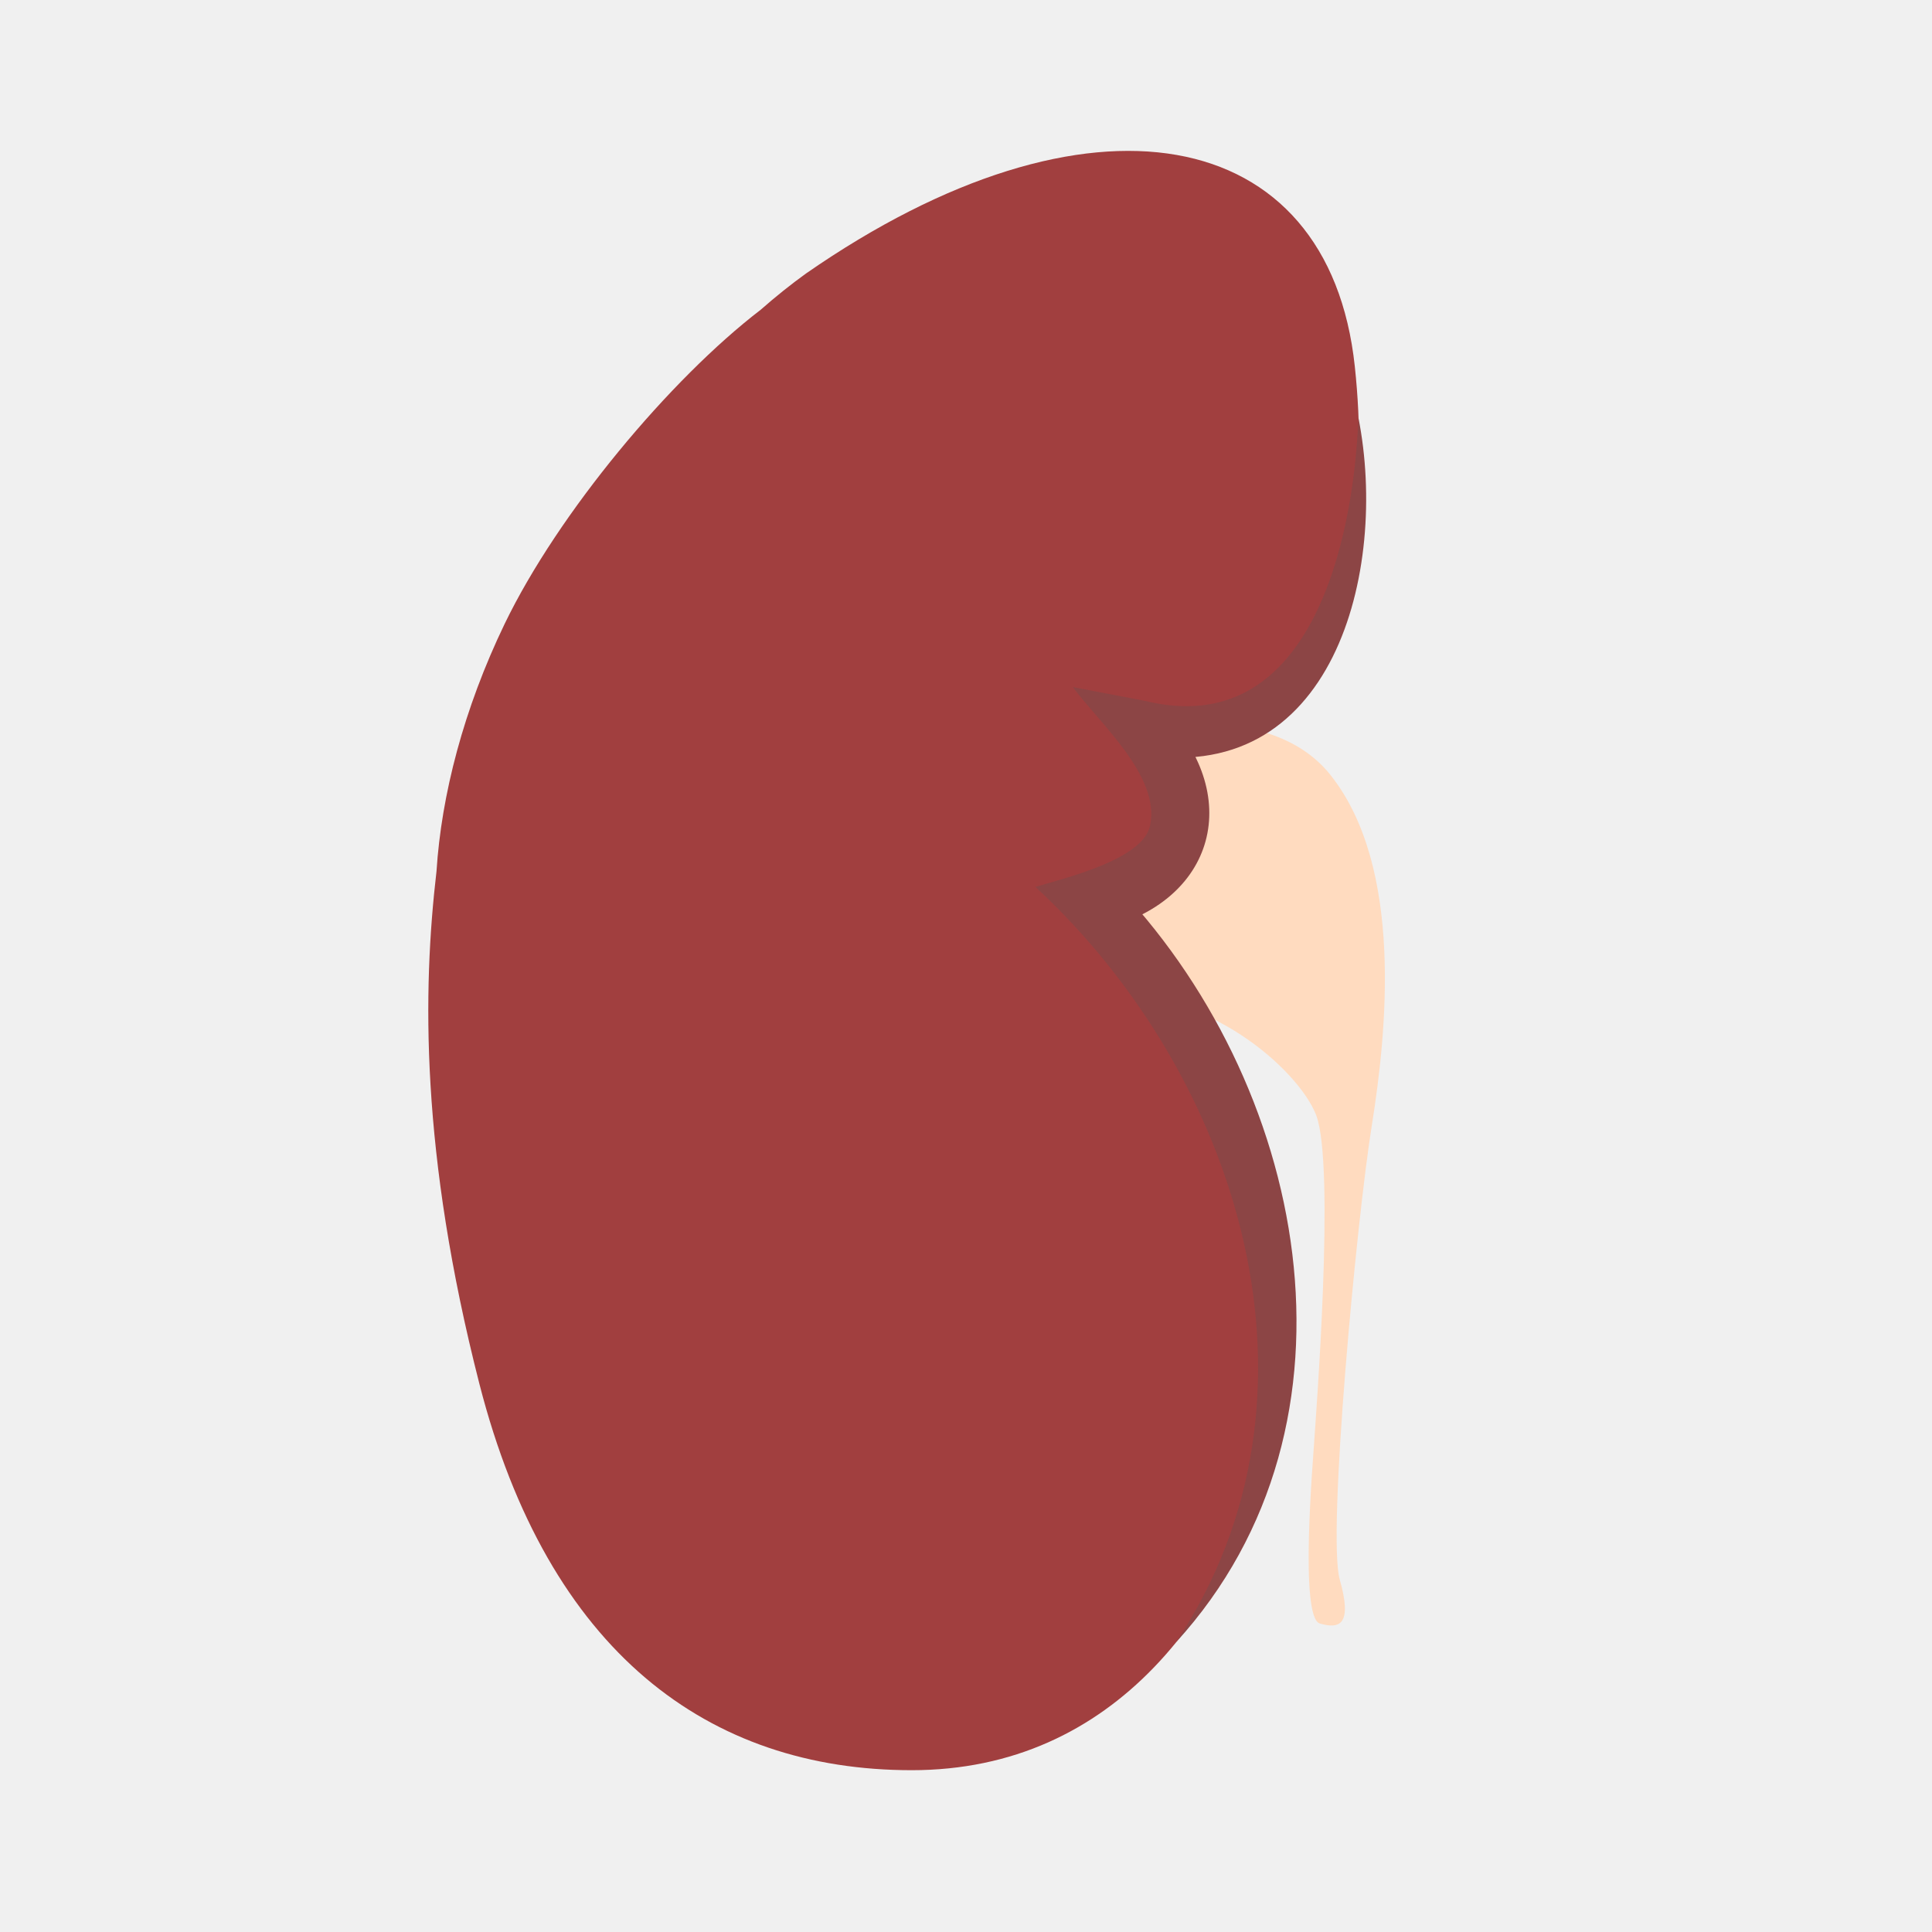
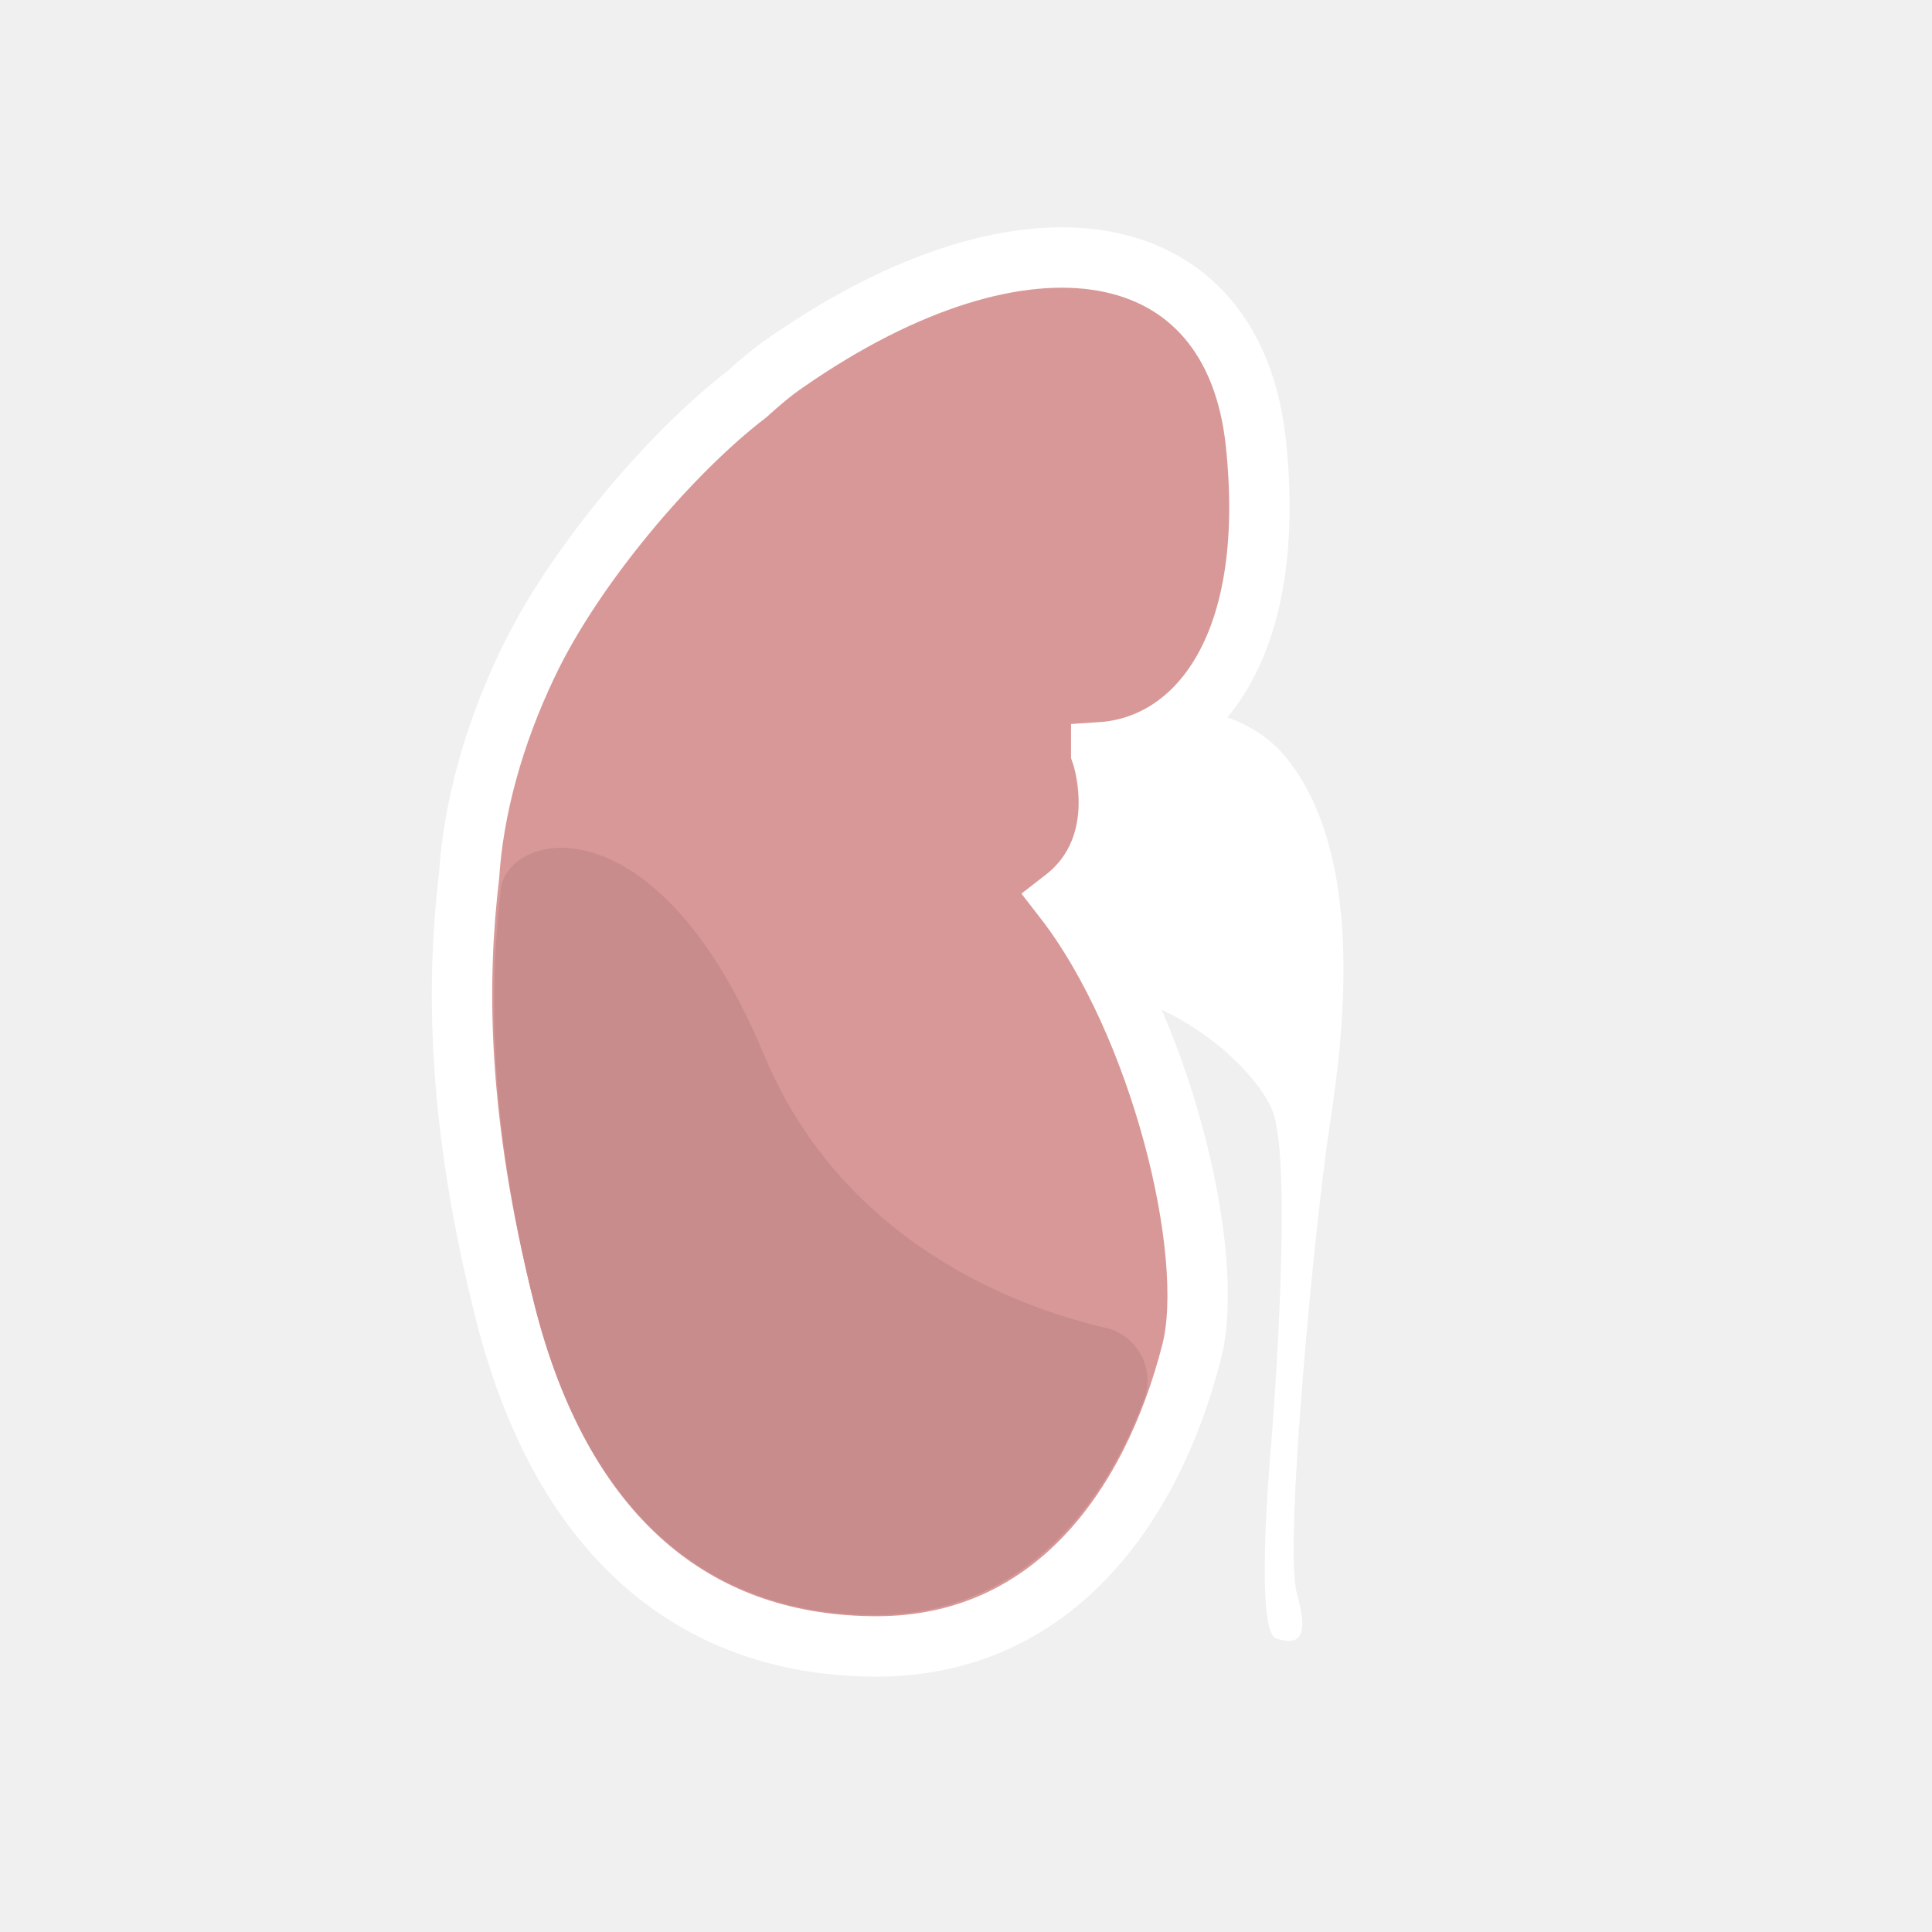
- <svg xmlns="http://www.w3.org/2000/svg" id="ic_kidney" viewBox="0 0 32 32">
+ <svg xmlns="http://www.w3.org/2000/svg" id="Who_is_at_risk" viewBox="0 0 32 32">
  <defs>
-     <style>.cls-1{fill:#ffdbbf;}.cls-2{fill:#8c4545;}.cls-3{fill:#a13f3f;}</style>
+     <style>.cls-1{fill:#fff;}.cls-2{fill:#c98c8c;}.cls-3{fill:#d99898;stroke:#fff;stroke-miterlimit:10;}</style>
  </defs>
-   <path class="cls-1" d="M17.87,12.29s.04-.01,.11-.03c.55-.16,2.99-.77,4.06,.58,1.21,1.53,.93,4.25,.68,5.81s-.74,6.77-.53,7.51,.01,.83-.33,.73-.11-2.71-.09-3.05,.35-4.52,.03-5.37c-.29-.75-1.84-2.14-3.59-1.97s-.36-4.2-.36-4.2Z" />
-   <path class="cls-3" d="M19.45,12.05c1.77-.11,3.42-1.94,2.99-5.98s-4.41-4.79-9.09-1.54c-.25,.18-.5,.38-.75,.6-1.5,1.15-3.35,3.36-4.24,5.2-.68,1.41-1.05,2.84-1.13,4.1-.23,1.97-.27,4.66,.71,8.49,1.14,4.45,3.8,6.4,7.16,6.4s5.31-2.64,6.09-5.7c.48-1.9-.6-6.33-2.48-8.74,1.35-1.05,.72-2.83,.72-2.83Z" />
-   <g id="Livello_15">
-     <path class="cls-2" d="M22.5,6.92c.5,2.53-.41,6.18-3.69,5.56l.4-.74c1.42,1.4,.94,3.22-1.01,3.66l.21-.82c3.24,3.32,4.39,8.98,1.07,12.62,2.72-4.09,1.05-9.38-2.33-12.51,.58-.17,1.79-.47,1.9-1.02,.17-.82-.84-1.69-1.28-2.29l1.2,.23c2.71,.66,3.45-2.59,3.53-4.7h0Z" />
+   <g id="ic_kidney">
+     <path class="cls-1" d="M16.99,12.01s.04-.01,.12-.04c.57-.17,3.1-.8,4.21,.6,1.26,1.58,.96,4.41,.71,6.03s-.77,7.02-.55,7.79,.01,.86-.34,.75-.12-2.81-.09-3.16,.37-4.69,.03-5.57c-.3-.78-1.91-2.22-3.72-2.04s-.37-4.36-.37-4.36Z" />
+     <path class="cls-3" d="M18.24,12.46c1.52-.1,2.93-1.66,2.56-5.13s-3.78-4.11-7.79-1.32c-.22,.15-.43,.33-.64,.52-1.29,.99-2.88,2.88-3.63,4.46-.58,1.21-.9,2.43-.97,3.51-.2,1.69-.23,3.99,.61,7.28,.98,3.82,3.26,5.49,6.14,5.49s4.55-2.26,5.22-4.89c.41-1.63-.52-5.43-2.12-7.49,1.16-.9,.62-2.42,.62-2.42Z" />
+     <path class="cls-2" d="M18.31,21.99c.53,.13,.83,.68,.64,1.19-.75,2-2.2,3.57-4.47,3.57-2.64,0-4.73-1.57-5.63-5.15-.77-3.09-.74-5.25-.56-6.83,.06-1.01,2.57-1.61,4.36,2.69,1.29,3.1,4.15,4.18,5.65,4.53Z" />
  </g>
</svg>
